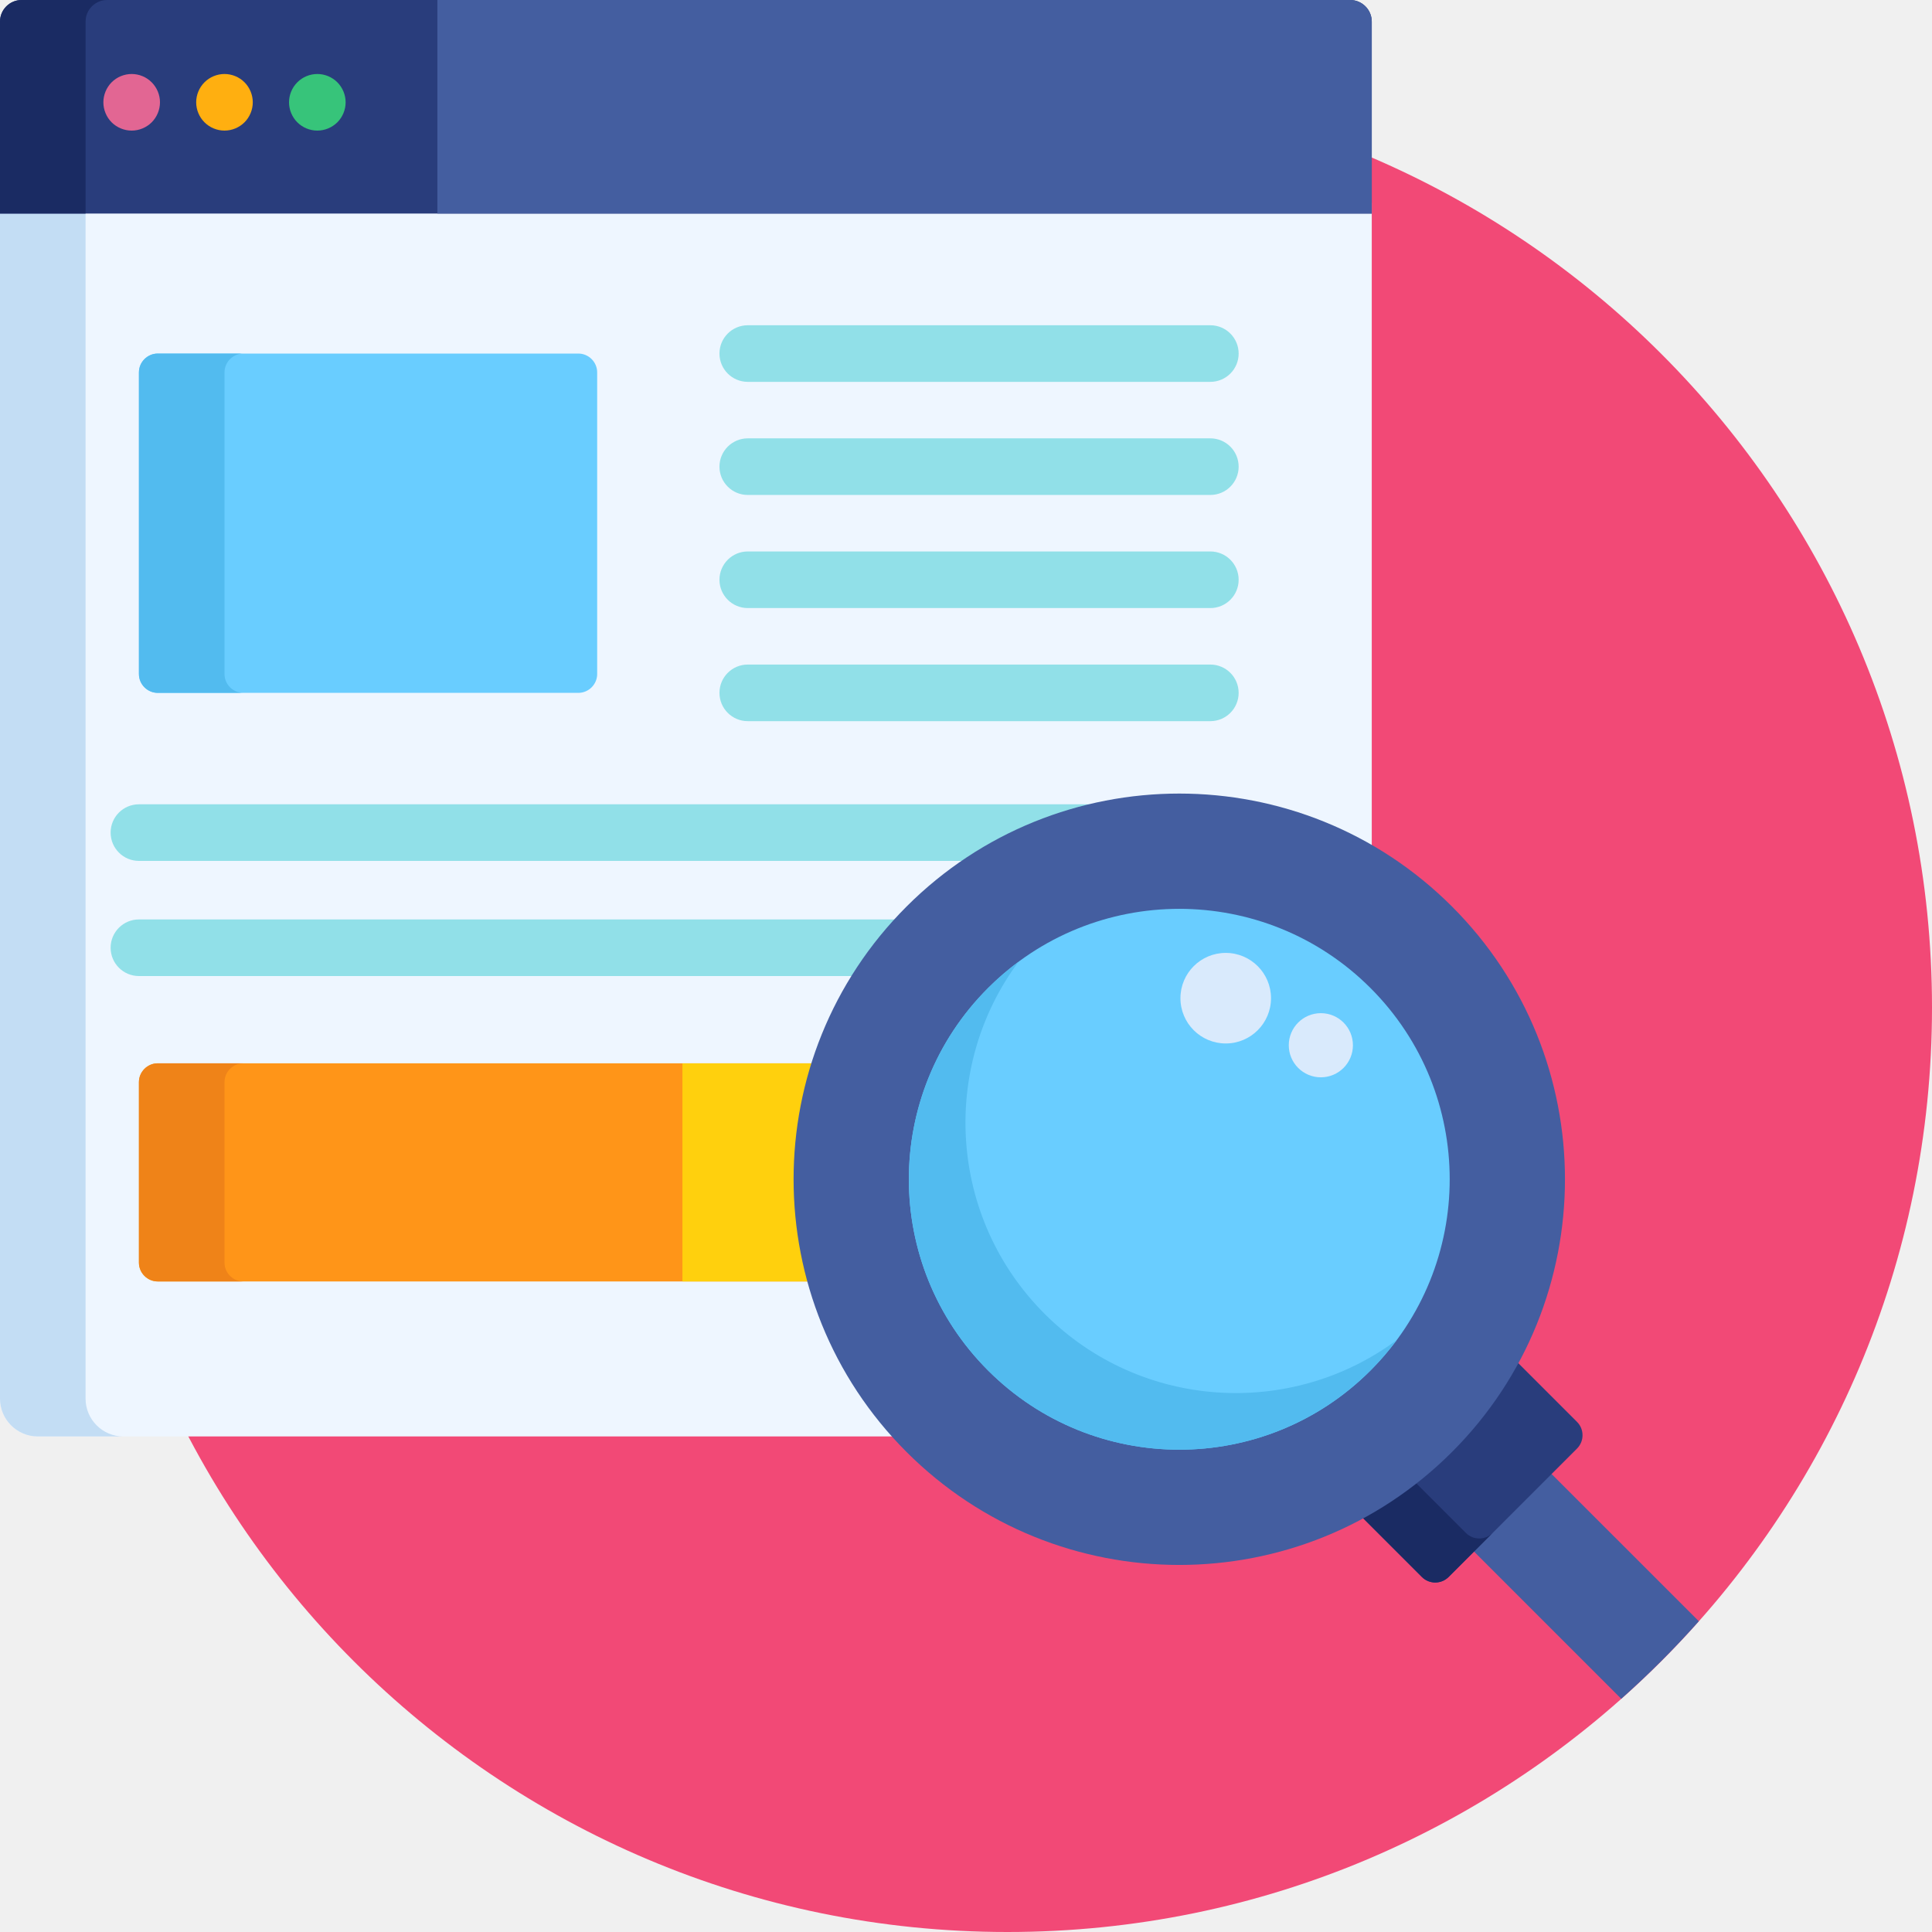
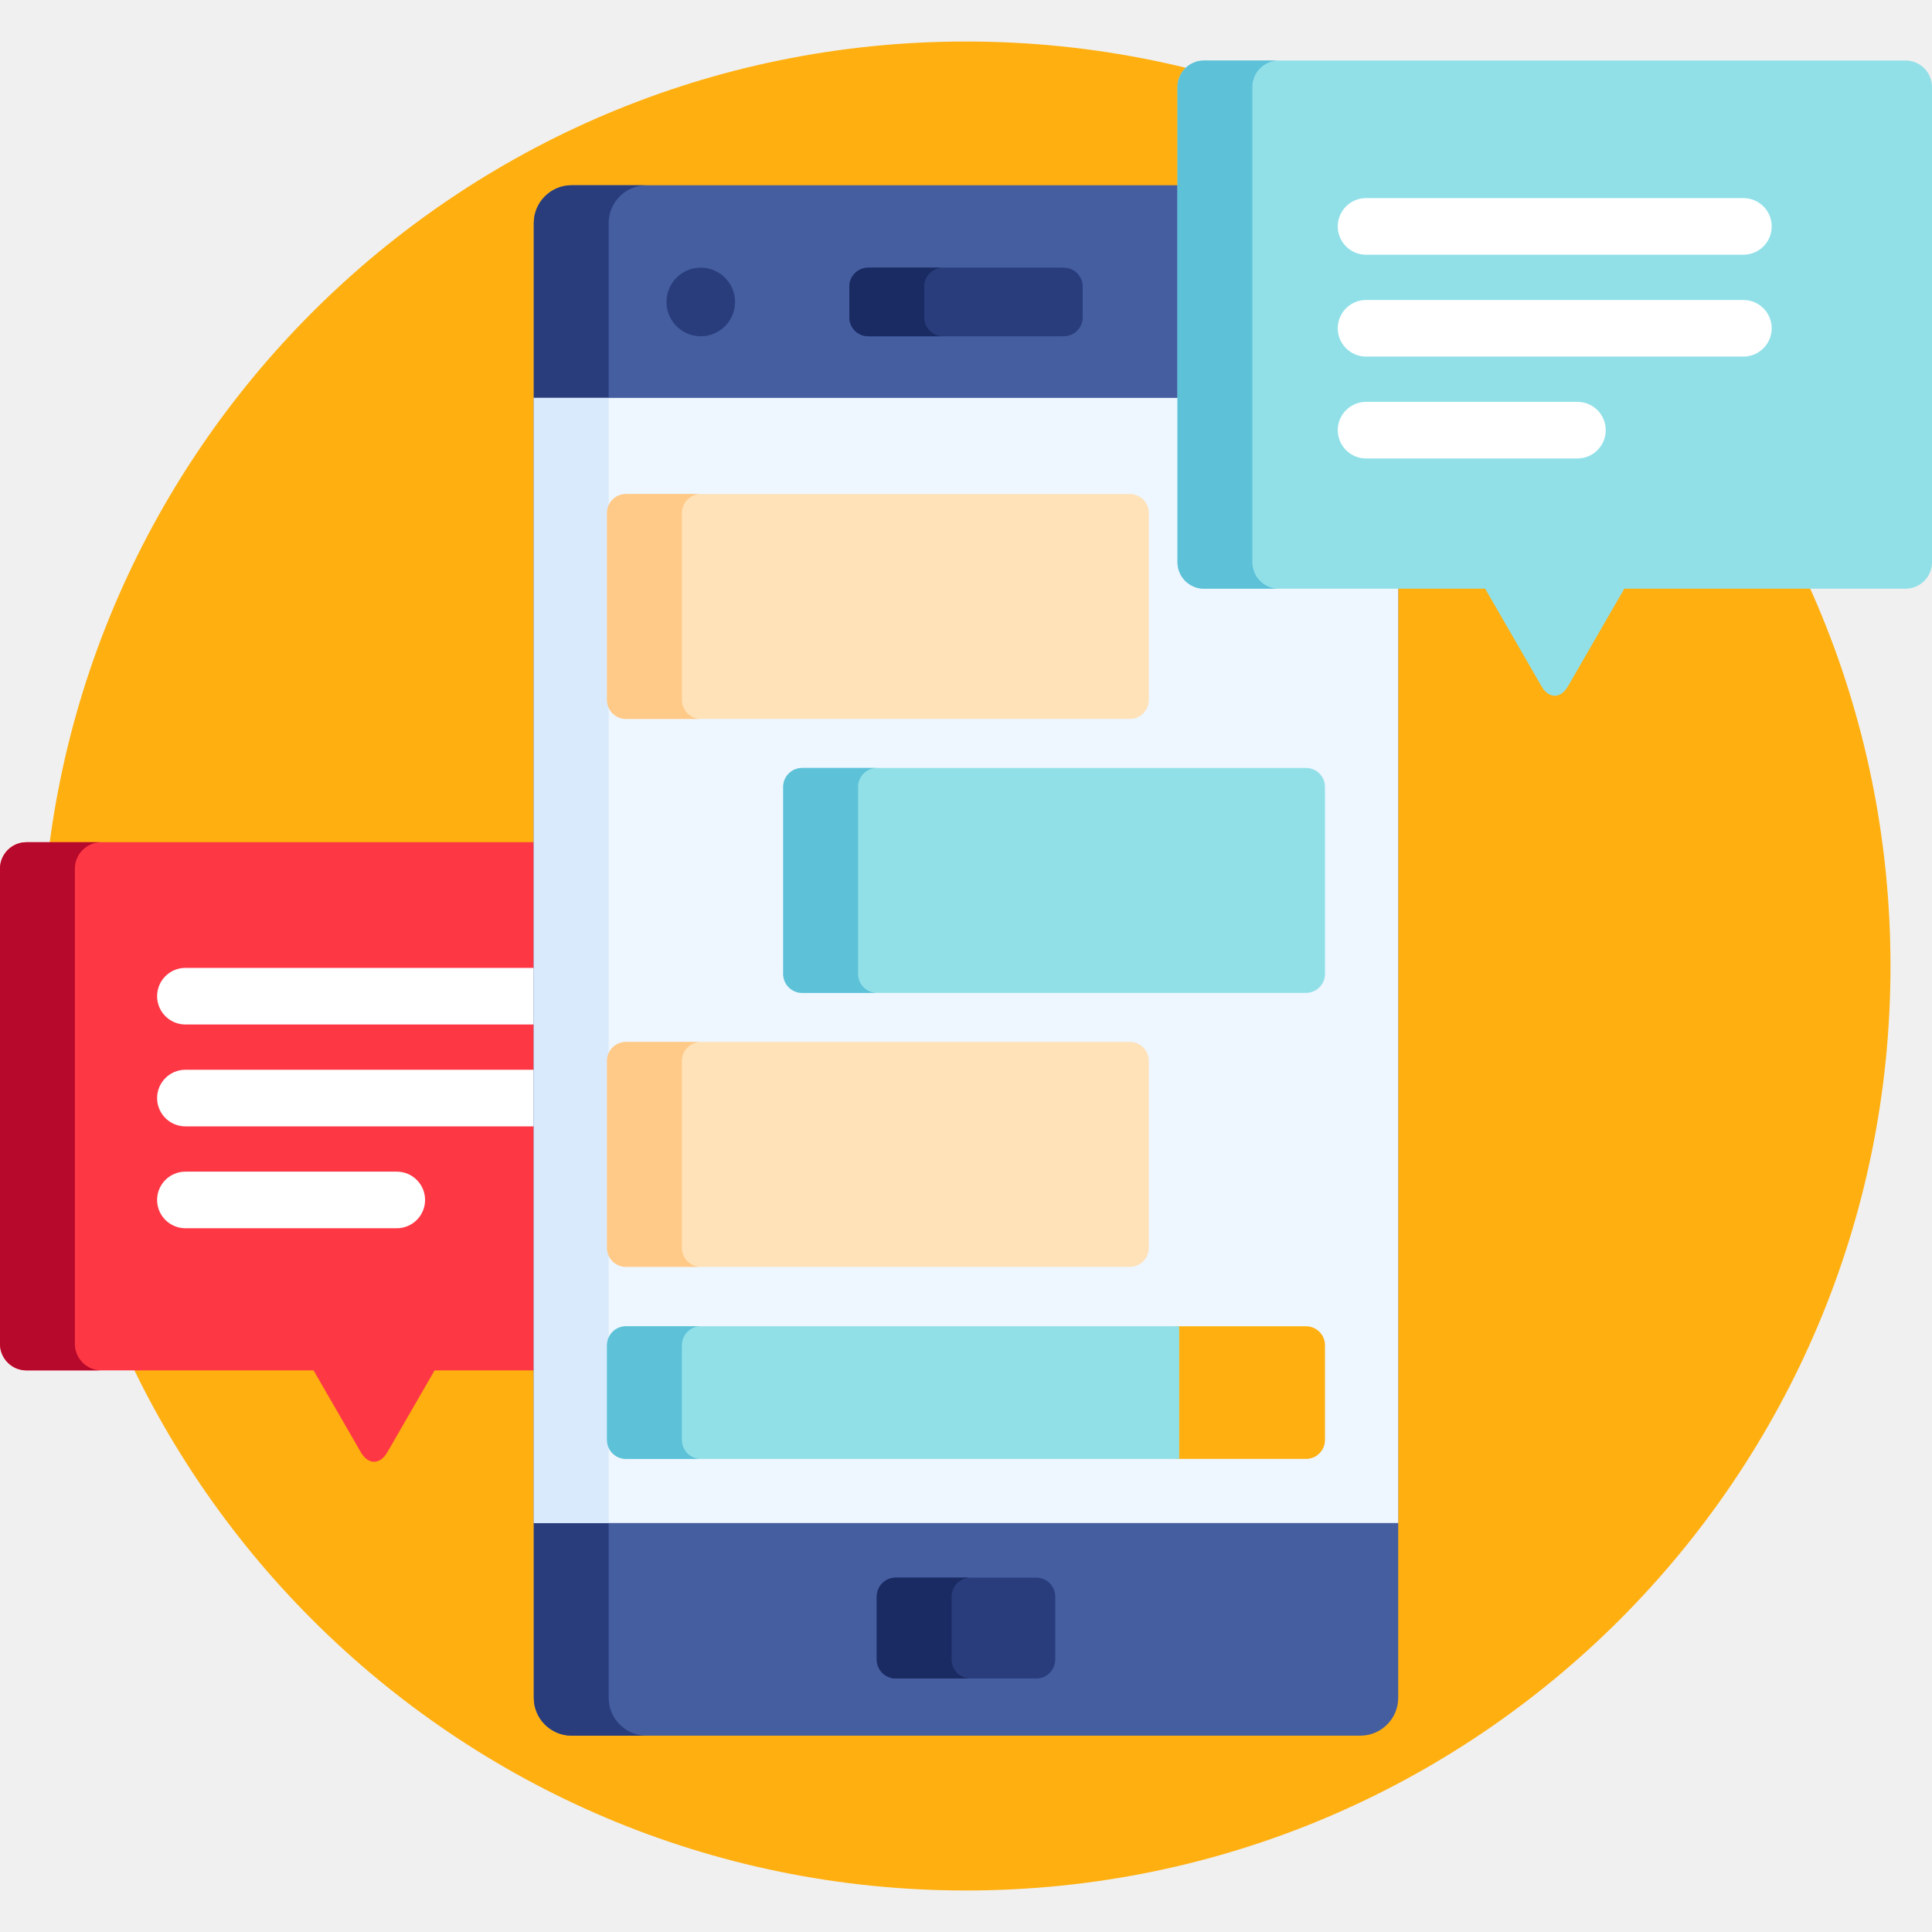
<svg xmlns="http://www.w3.org/2000/svg" version="1.1" id="Capa_1" x="0px" y="0px" viewBox="0 0 512 512" style="enable-background:new 0 0 512 512;" xml:space="preserve">
-   <circle style="fill:#F24976;" cx="267" cy="267" r="245" />
-   <path style="fill:#EEF6FF;" d="M241.659,241.656c18.93-18.928,44.096-29.352,70.863-29.352c18.236,0,35.725,4.842,51.009,13.911  V53.763H0v316.91c0,5.5,4.5,10,10,10h229.065C202.614,341.426,203.475,279.842,241.659,241.656z" />
-   <path style="fill:#C3DDF4;" d="M22.68,370.673V53.763H0v316.91c0,5.5,4.5,10,10,10h22.68C27.18,380.673,22.68,376.173,22.68,370.673  z" />
-   <path style="fill:#293D7C;" d="M357.815,0H5.716C2.572,0,0,2.572,0,5.716v50.882h363.531V5.716C363.531,2.572,360.959,0,357.815,0z" />
-   <path style="fill:#1A2B63;" d="M28.396,0H5.716C2.572,0,0,2.572,0,5.716v50.882h22.68V5.716C22.68,2.572,25.252,0,28.396,0z" />
-   <path style="fill:#69CDFF;" d="M158.259,178.615c0,2.75-2.25,5-5,5H41.816c-2.75,0-5-2.25-5-5V98.696c0-2.75,2.25-5,5-5h111.442  c2.75,0,5,2.25,5,5v79.919H158.259z" />
-   <path style="fill:#52BBEF;" d="M59.496,178.615V98.696c0-2.75,2.25-5,5-5h-22.68c-2.75,0-5,2.25-5,5v79.919c0,2.75,2.25,5,5,5h22.68  C61.746,183.615,59.496,181.365,59.496,178.615z" />
-   <path style="fill:#FF9518;" d="M217.149,281.788H41.816c-2.75,0-5,2.25-5,5v47.809c0,2.75,2.25,5,5,5h174.246  C210.787,320.688,211.146,300.524,217.149,281.788z" />
-   <path style="fill:#EF8318;" d="M59.496,334.597v-47.809c0-2.75,2.25-5,5-5h-22.68c-2.75,0-5,2.25-5,5v47.809c0,2.75,2.25,5,5,5  h22.68C61.746,339.597,59.496,337.347,59.496,334.597z" />
-   <path style="fill:#FFD00D;" d="M217.149,281.788H180.85v57.809h35.212C210.787,320.688,211.146,300.524,217.149,281.788z" />
+   <circle style="fill:#FFAF10;" cx="256" cy="256" r="245" />
+   <path style="fill:#FE3745;" d="M142.463,223.196H7c-3.85,0-7,3.15-7,7v125.971c0,3.85,3.15,7,7,7h76.1l12.536,21.711  c1.925,3.334,5.075,3.334,7,0l12.536-21.711h27.292V223.196H142.463z" />
+   <path style="fill:#B7092B;" d="M19.842,356.167V230.196c0-3.85,3.15-7,7-7H7c-3.85,0-7,3.15-7,7v125.971c0,3.85,3.15,7,7,7h19.842  C22.992,363.167,19.842,360.017,19.842,356.167z" />
  <g>
-     <path style="fill:#91E0E8;" d="M320.754,101.196H198.165c-4.142,0-7.5-3.358-7.5-7.5s3.358-7.5,7.5-7.5h122.589   c4.143,0,7.5,3.358,7.5,7.5S324.897,101.196,320.754,101.196z" />
-     <path style="fill:#91E0E8;" d="M320.754,131.169H198.165c-4.142,0-7.5-3.358-7.5-7.5s3.358-7.5,7.5-7.5h122.589   c4.143,0,7.5,3.358,7.5,7.5C328.254,127.811,324.897,131.169,320.754,131.169z" />
-     <path style="fill:#91E0E8;" d="M320.754,161.142H198.165c-4.142,0-7.5-3.358-7.5-7.5s3.358-7.5,7.5-7.5h122.589   c4.143,0,7.5,3.358,7.5,7.5S324.897,161.142,320.754,161.142z" />
-     <path style="fill:#91E0E8;" d="M320.754,191.115H198.165c-4.142,0-7.5-3.358-7.5-7.5s3.358-7.5,7.5-7.5h122.589   c4.143,0,7.5,3.358,7.5,7.5S324.897,191.115,320.754,191.115z" />
-     <path style="fill:#91E0E8;" d="M299.459,213.148H36.816c-4.143,0-7.5,3.358-7.5,7.5s3.357,7.5,7.5,7.5H258.39   C270.777,220.167,284.742,215.052,299.459,213.148z" />
-     <path style="fill:#91E0E8;" d="M239.711,243.662H36.816c-4.143,0-7.5,3.358-7.5,7.5s3.357,7.5,7.5,7.5h191.188   C231.366,253.387,235.266,248.359,239.711,243.662z" />
+     <path style="fill:#FFFFFF;" d="M142.463,256.5H49.135c-4.142,0-7.5,3.358-7.5,7.5s3.358,7.5,7.5,7.5h93.328V256.5z" />
+     <path style="fill:#FFFFFF;" d="M142.463,283.499H49.135c-4.142,0-7.5,3.358-7.5,7.5s3.358,7.5,7.5,7.5h93.328V283.499z" />
+     <path style="fill:#FFFFFF;" d="M105.151,325.497H49.135c-4.142,0-7.5-3.358-7.5-7.5s3.358-7.5,7.5-7.5h56.016   c4.142,0,7.5,3.358,7.5,7.5S109.294,325.497,105.151,325.497z" />
  </g>
-   <path style="fill:#E26693;" d="M34.895,34.61c-1.979,0-3.91-0.8-5.31-2.191c-1.391-1.4-2.19-3.33-2.19-5.309  c0-1.971,0.8-3.9,2.19-5.3c1.399-1.4,3.33-2.2,5.31-2.2c1.971,0,3.91,0.799,5.3,2.2c1.4,1.4,2.2,3.33,2.2,5.3  c0,1.979-0.8,3.91-2.2,5.309C38.805,33.81,36.865,34.61,34.895,34.61z" />
-   <path style="fill:#FFAF10;" d="M59.49,34.61c-1.971,0-3.91-0.8-5.301-2.201c-1.399-1.39-2.199-3.32-2.199-5.299  c0-1.971,0.8-3.9,2.199-5.3c1.4-1.4,3.33-2.2,5.301-2.2c1.979,0,3.909,0.799,5.31,2.2c1.39,1.4,2.19,3.33,2.19,5.3  s-0.801,3.91-2.19,5.299C63.399,33.81,61.47,34.61,59.49,34.61z" />
-   <path style="fill:#37C47A;" d="M84.095,34.61c-1.98,0-3.91-0.8-5.3-2.191c-1.4-1.4-2.2-3.33-2.2-5.309c0-1.971,0.8-3.9,2.2-5.3  c1.39-1.4,3.32-2.2,5.3-2.2c1.97,0,3.91,0.799,5.3,2.2c1.4,1.4,2.2,3.33,2.2,5.3c0,1.979-0.8,3.91-2.2,5.309  C87.995,33.81,86.064,34.61,84.095,34.61z" />
-   <path style="fill:#445EA0;" d="M409.768,389.207l-20.555,20.556L429.65,450.2c7.25-6.441,14.114-13.306,20.556-20.556  L409.768,389.207z" />
-   <path style="fill:#293D7C;" d="M417.928,376.811l-17.035-17.034c-4.531,8.486-10.365,16.455-17.512,23.601  c-7.066,7.066-15.002,12.945-23.566,17.541l17.003,17.002c1.944,1.945,5.126,1.945,7.071,0l34.039-34.039  C419.872,381.938,419.872,378.756,417.928,376.811z" />
-   <path style="fill:#1A2B63;" d="M388.484,406.254l-14.54-14.54c-4.471,3.481-9.196,6.556-14.13,9.204l17.003,17.002  c1.944,1.945,5.126,1.945,7.071,0l11.667-11.667C393.61,408.199,390.429,408.199,388.484,406.254z" />
-   <path style="fill:#445EA0;" d="M384.796,240.241c39.916,39.916,39.916,104.634-0.001,144.551  c-39.914,39.913-104.631,39.914-144.55-0.001c-39.916-39.916-39.914-104.634,0-144.549  C280.164,200.325,344.881,200.324,384.796,240.241z" />
-   <path style="fill:#69CDFF;" d="M363.197,363.191c-27.986,27.987-73.363,27.987-101.352-0.002  c-27.986-27.984-27.987-73.362,0-101.349c27.986-27.986,73.365-27.985,101.351,0C391.184,289.828,391.184,335.204,363.197,363.191z" />
-   <path style="fill:#52BBEF;" d="M363.197,363.191c2.549-2.549,4.859-5.245,6.943-8.056c-28.055,20.805-67.855,18.494-93.295-6.946  c-25.438-25.436-27.748-65.237-6.944-93.292c-2.812,2.085-5.507,4.395-8.056,6.943c-27.987,27.987-27.986,73.364,0,101.349  C289.834,391.178,335.211,391.178,363.197,363.191z" />
-   <path style="fill:#445EA0;" d="M357.815,0H115.912v56.598h247.619V5.716C363.531,2.572,360.959,0,357.815,0z" />
+   <path style="fill:#445EA0;" d="M319.042,155.009c-3.309,0-6-2.691-6-6V49.096H151.463c-5.5,0-10,4.5-10,10v390.868  c0,5.5,4.5,10,10,10h209.074c5.5,0,10-4.5,10-10V155.009H319.042z" />
+   <path style="fill:#293D7C;" d="M161.305,449.964V59.096c0-5.5,4.5-10,10-10h-19.842c-5.5,0-10,4.5-10,10v390.868c0,5.5,4.5,10,10,10  h19.842C165.805,459.964,161.305,455.464,161.305,449.964z" />
+   <path style="fill:#EEF6FF;" d="M319.042,155.009c-3.309,0-6-2.691-6-6v-43.563H141.463v298.169h229.074V155.009H319.042z" />
+   <rect x="141.46" y="105.44" style="fill:#D9EAFC;" width="19.842" height="298.17" />
+   <path style="fill:#293D7C;" d="M279.65,439.815c0,2.75-2.25,5-5,5h-37.301c-2.75,0-5-2.25-5-5v-16.723c0-2.75,2.25-5,5-5h37.301  c2.75,0,5,2.25,5,5V439.815z" />
+   <path style="fill:#1A2B63;" d="M252.191,439.815v-16.723c0-2.75,2.25-5,5-5h-19.842c-2.75,0-5,2.25-5,5v16.723c0,2.75,2.25,5,5,5  h19.842C254.441,444.815,252.191,442.565,252.191,439.815z" />
+   <path style="fill:#293D7C;" d="M286.922,84.112c0,2.75-2.25,5-5,5h-51.844c-2.75,0-5-2.25-5-5v-8.178c0-2.75,2.25-5,5-5h51.844  c2.75,0,5,2.25,5,5V84.112z" />
+   <path style="fill:#1A2B63;" d="M244.92,84.112v-8.178c0-2.75,2.25-5,5-5h-19.842c-2.75,0-5,2.25-5,5v8.178c0,2.75,2.25,5,5,5h19.842  C247.17,89.112,244.92,86.862,244.92,84.112z" />
+   <path style="fill:#293D7C;" d="M194.8,80.023c0,5.021-4.069,9.089-9.089,9.089l0,0c-5.021,0-9.089-4.068-9.089-9.089l0,0  c0-5.021,4.068-9.089,9.089-9.089l0,0C190.731,70.935,194.8,75.003,194.8,80.023L194.8,80.023z" />
+   <path style="fill:#FFAF10;" d="M346.132,351.48H311.5v35.144h34.632c2.75,0,5-2.25,5-5V356.48  C351.132,353.73,348.882,351.48,346.132,351.48z" />
+   <path style="fill:#91E0E8;" d="M165.867,351.48c-2.75,0-5,2.25-5,5v25.144c0,2.75,2.25,5,5,5H312.5V351.48H165.867z" />
+   <path style="fill:#5DC1D8;" d="M180.71,381.624V356.48c0-2.75,2.25-5,5-5h-19.842c-2.75,0-5,2.25-5,5v25.144c0,2.75,2.25,5,5,5  h19.842C182.96,386.624,180.71,384.374,180.71,381.624z" />
+   <path style="fill:#FFE2B8;" d="M304.441,185.518c0,2.75-2.25,5-5,5H165.867c-2.75,0-5-2.25-5-5v-49.6c0-2.75,2.25-5,5-5h133.574  c2.75,0,5,2.25,5,5V185.518z" />
+   <path style="fill:#FFC987;" d="M180.71,185.518v-49.6c0-2.75,2.25-5,5-5h-19.842c-2.75,0-5,2.25-5,5v49.6c0,2.75,2.25,5,5,5h19.842  C182.96,190.518,180.71,188.268,180.71,185.518z" />
+   <path style="fill:#91E0E8;" d="M351.132,258.121c0,2.75-2.25,5-5,5H212.559c-2.75,0-5-2.25-5-5v-49.6c0-2.75,2.25-5,5-5h133.573  c2.75,0,5,2.25,5,5L351.132,258.121L351.132,258.121z" />
+   <path style="fill:#5DC1D8;" d="M227.401,258.121v-49.6c0-2.75,2.25-5,5-5h-19.842c-2.75,0-5,2.25-5,5v49.6c0,2.75,2.25,5,5,5h19.842  C229.651,263.121,227.401,260.871,227.401,258.121z" />
+   <path style="fill:#FFE2B8;" d="M304.441,330.726c0,2.75-2.25,5-5,5H165.867c-2.75,0-5-2.25-5-5v-49.6c0-2.75,2.25-5,5-5h133.574  c2.75,0,5,2.25,5,5V330.726z" />
+   <path style="fill:#FFC987;" d="M180.71,330.726v-49.6c0-2.75,2.25-5,5-5h-19.842c-2.75,0-5,2.25-5,5v49.6c0,2.75,2.25,5,5,5h19.842  C182.96,335.726,180.71,333.476,180.71,330.726z" />
+   <path style="fill:#91E0E8;" d="M505,16.038H319.042c-3.85,0-7,3.15-7,7v125.971c0,3.85,3.15,7,7,7h74.543l14.936,25.87  c1.925,3.334,5.075,3.334,7,0l14.936-25.87H505c3.85,0,7-3.15,7-7V23.038C512,19.188,508.85,16.038,505,16.038z" />
+   <path style="fill:#5DC1D8;" d="M331.884,149.009V23.038c0-3.85,3.15-7,7-7h-19.842c-3.85,0-7,3.15-7,7v125.971c0,3.85,3.15,7,7,7  h19.842C335.034,156.009,331.884,152.859,331.884,149.009z" />
  <g>
-     <circle style="fill:#D9EAFC;" cx="324.83" cy="264.53" r="12" />
-     <circle style="fill:#D9EAFC;" cx="350.04" cy="277" r="8.5" />
+     <path style="fill:#FFFFFF;" d="M462.021,67.5h-100c-4.142,0-7.5-3.358-7.5-7.5s3.358-7.5,7.5-7.5h100c4.142,0,7.5,3.358,7.5,7.5   S466.163,67.5,462.021,67.5z" />
+     <path style="fill:#FFFFFF;" d="M462.021,94.499h-100c-4.142,0-7.5-3.358-7.5-7.5s3.358-7.5,7.5-7.5h100c4.142,0,7.5,3.358,7.5,7.5   S466.163,94.499,462.021,94.499z" />
+     <path style="fill:#FFFFFF;" d="M418.037,121.497h-56.016c-4.142,0-7.5-3.358-7.5-7.5s3.358-7.5,7.5-7.5h56.016   c4.142,0,7.5,3.358,7.5,7.5S422.179,121.497,418.037,121.497z" />
  </g>
  <g>
</g>
  <g>
</g>
  <g>
</g>
  <g>
</g>
  <g>
</g>
  <g>
</g>
  <g>
</g>
  <g>
</g>
  <g>
</g>
  <g>
</g>
  <g>
</g>
  <g>
</g>
  <g>
</g>
  <g>
</g>
  <g>
</g>
</svg>
